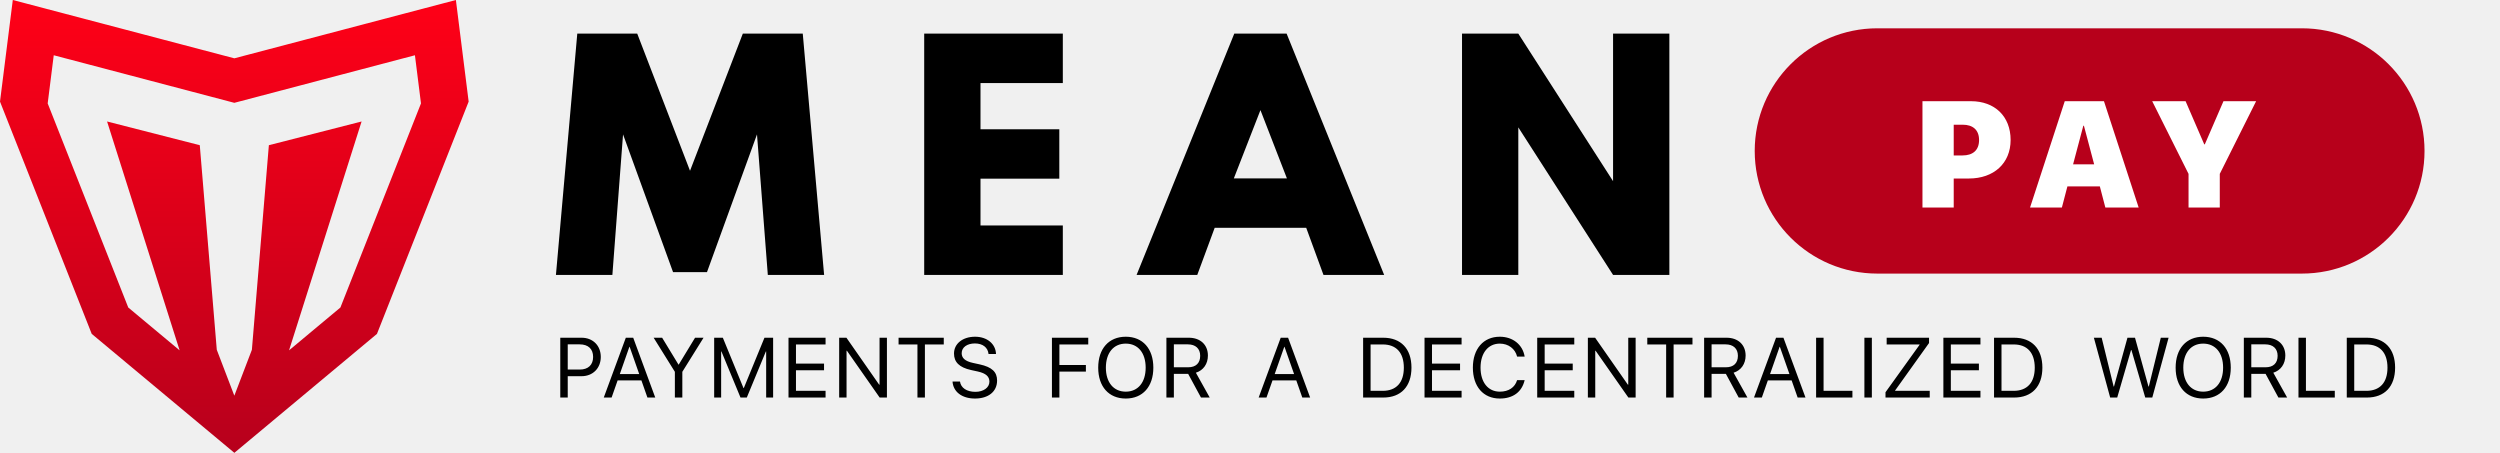
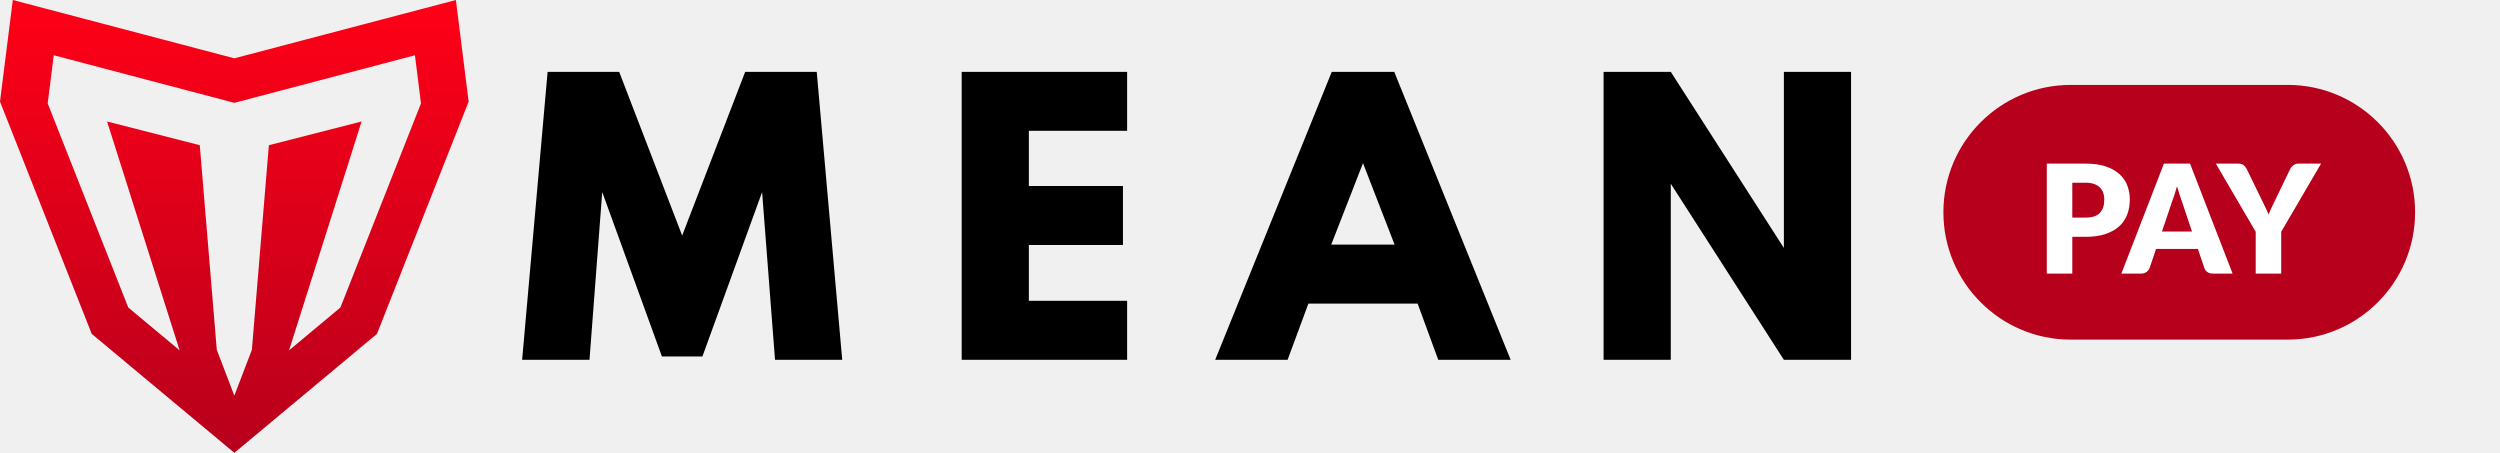
<svg xmlns="http://www.w3.org/2000/svg" width="265px" height="48px" viewBox="0 0 265 48" version="1.1">
  <defs>
    <linearGradient x1="50%" y1="0%" x2="50%" y2="100%" id="linearGradient-1">
      <stop stop-color="#FF0017" offset="0%" />
      <stop stop-color="#B7001C" offset="100%" />
    </linearGradient>
  </defs>
-   <g id="Mean-Pay-Logo-Raster" stroke="none" stroke-width="1" fill="none" fill-rule="evenodd">
+   <g id="Mean-Pay-Logo-Raster-2" stroke="none" stroke-width="1" fill="none" fill-rule="evenodd">
    <path d="M48.324,0 L24.84,6.182 L1.356,0 L0,10.77 L9.722,35.391 L24.842,48 L39.958,35.391 L49.677,10.77 L48.324,0 Z M43.982,5.857 L44.624,10.962 L36.083,32.596 L30.639,37.136 L38.329,12.877 L28.5,15.391 L26.7,37.076 L24.839,41.943 L22.979,37.076 L21.177,15.391 L11.35,12.877 L19.039,37.136 L13.595,32.596 L5.055,10.962 L5.697,5.857 L24.839,10.899 L43.982,5.857 Z" id="Fill-1-Copy" fill="url(#linearGradient-1)" />
-     <path d="M64.912,29.14 L66.043,14.245 L71.344,28.846 L74.94,28.846 L80.241,14.245 L81.388,29.14 L87.356,29.14 L85.093,3.565 L78.738,3.565 L73.142,18.104 L67.547,3.565 L61.192,3.565 L58.929,29.14 L64.912,29.14 Z M112.659,29.14 L112.659,23.901 L103.933,23.901 L103.933,18.941 L112.287,18.941 L112.287,13.702 L103.933,13.702 L103.933,8.804 L112.659,8.804 L112.659,3.565 L97.965,3.565 L97.965,29.14 L112.659,29.14 Z M126.911,29.14 L128.756,24.149 L138.459,24.149 L140.288,29.14 L146.72,29.14 L136.382,3.565 L130.833,3.565 L120.479,29.14 L126.911,29.14 Z M136.413,18.91 L130.786,18.91 L133.607,11.671 L136.413,18.91 Z M160.941,29.14 L160.941,13.501 L170.985,29.14 L176.953,29.14 L176.953,3.565 L170.985,3.565 L170.985,19.204 L160.941,3.565 L154.974,3.565 L154.974,29.14 L160.941,29.14 Z" id="MEAN" fill="#000000" fill-rule="nonzero" />
-     <path d="M60.18,42.14 L60.18,39.877 L61.644,39.877 C62.835,39.877 63.683,39.037 63.683,37.833 C63.683,36.634 62.844,35.799 61.653,35.799 L59.389,35.799 L59.389,42.14 L60.18,42.14 Z M61.446,39.174 L60.18,39.174 L60.18,36.502 L61.446,36.502 C62.356,36.502 62.87,36.994 62.87,37.833 C62.87,38.677 62.351,39.174 61.446,39.174 Z M64.83,42.14 L65.467,40.325 L67.99,40.325 L68.627,42.14 L69.457,42.14 L67.12,35.799 L66.337,35.799 L63.999,42.14 L64.83,42.14 Z M67.757,39.653 L65.7,39.653 L66.715,36.761 L66.742,36.761 L67.757,39.653 Z M72.327,42.14 L72.327,39.411 L74.577,35.799 L73.676,35.799 L71.945,38.646 L71.918,38.646 L70.187,35.799 L69.286,35.799 L71.536,39.411 L71.536,42.14 L72.327,42.14 Z M76.441,42.14 L76.441,37.253 L76.471,37.253 L78.493,42.14 L79.161,42.14 L81.182,37.253 L81.213,37.253 L81.213,42.14 L81.951,42.14 L81.951,35.799 L81.033,35.799 L78.844,41.134 L78.809,41.134 L76.621,35.799 L75.702,35.799 L75.702,42.14 L76.441,42.14 Z M87.51,42.14 L87.51,41.428 L84.373,41.428 L84.373,39.248 L87.348,39.248 L87.348,38.545 L84.373,38.545 L84.373,36.511 L87.51,36.511 L87.51,35.799 L83.582,35.799 L83.582,42.14 L87.51,42.14 Z M89.734,42.14 L89.734,37.179 L89.774,37.179 L93.245,42.14 L94.014,42.14 L94.014,35.799 L93.232,35.799 L93.232,40.778 L93.193,40.778 L89.721,35.799 L88.952,35.799 L88.952,42.14 L89.734,42.14 Z M98.04,42.14 L98.04,36.511 L100.039,36.511 L100.039,35.799 L95.249,35.799 L95.249,36.511 L97.249,36.511 L97.249,42.14 L98.04,42.14 Z M103.349,42.245 C104.768,42.245 105.691,41.512 105.691,40.338 C105.691,39.442 105.168,38.914 103.845,38.624 L103.142,38.471 C102.276,38.282 101.938,37.939 101.938,37.438 C101.938,36.792 102.549,36.405 103.34,36.405 C104.166,36.405 104.715,36.831 104.786,37.526 L105.577,37.526 C105.541,36.449 104.627,35.693 103.362,35.693 C102.048,35.693 101.125,36.427 101.125,37.473 C101.125,38.374 101.674,38.95 102.944,39.226 L103.647,39.38 C104.526,39.574 104.878,39.925 104.878,40.457 C104.878,41.081 104.254,41.534 103.393,41.534 C102.483,41.534 101.85,41.12 101.758,40.439 L100.967,40.439 C101.041,41.534 101.964,42.245 103.349,42.245 Z M112.296,42.14 L112.296,39.393 L115.104,39.393 L115.104,38.69 L112.296,38.69 L112.296,36.511 L115.355,36.511 L115.355,35.799 L111.505,35.799 L111.505,42.14 L112.296,42.14 Z M119.332,42.245 C121.129,42.245 122.254,40.984 122.254,38.972 C122.254,36.959 121.129,35.693 119.332,35.693 C117.535,35.693 116.41,36.959 116.41,38.972 C116.41,40.984 117.535,42.245 119.332,42.245 Z M119.332,41.516 C118.036,41.516 117.223,40.532 117.223,38.972 C117.223,37.407 118.036,36.423 119.332,36.423 C120.628,36.423 121.441,37.407 121.441,38.972 C121.441,40.532 120.628,41.516 119.332,41.516 Z M124.43,42.14 L124.43,39.631 L125.946,39.631 L127.304,42.14 L128.231,42.14 L126.763,39.508 C127.559,39.257 128.038,38.572 128.038,37.688 C128.038,36.546 127.238,35.799 126.016,35.799 L123.639,35.799 L123.639,42.14 L124.43,42.14 Z M125.946,38.932 L124.43,38.932 L124.43,36.502 L125.911,36.502 C126.728,36.502 127.22,36.954 127.22,37.715 C127.22,38.493 126.759,38.932 125.946,38.932 Z M134.247,42.14 L134.885,40.325 L137.407,40.325 L138.044,42.14 L138.875,42.14 L136.537,35.799 L135.755,35.799 L133.417,42.14 L134.247,42.14 Z M137.174,39.653 L135.117,39.653 L136.133,36.761 L136.159,36.761 L137.174,39.653 Z M146.623,42.14 C148.508,42.14 149.615,40.967 149.615,38.967 C149.615,36.972 148.503,35.799 146.623,35.799 L144.491,35.799 L144.491,42.14 L146.623,42.14 Z M146.57,41.428 L145.282,41.428 L145.282,36.511 L146.57,36.511 C148.011,36.511 148.807,37.39 148.807,38.976 C148.807,40.549 148.007,41.428 146.57,41.428 Z M154.928,42.14 L154.928,41.428 L151.791,41.428 L151.791,39.248 L154.766,39.248 L154.766,38.545 L151.791,38.545 L151.791,36.511 L154.928,36.511 L154.928,35.799 L151,35.799 L151,42.14 L154.928,42.14 Z M158.98,42.245 C160.382,42.245 161.323,41.547 161.613,40.294 L160.813,40.294 C160.584,41.068 159.916,41.516 158.985,41.516 C157.732,41.516 156.937,40.523 156.937,38.967 C156.937,37.425 157.741,36.423 158.98,36.423 C159.886,36.423 160.611,36.968 160.813,37.798 L161.613,37.798 C161.41,36.533 160.36,35.693 158.98,35.693 C157.244,35.693 156.124,36.976 156.124,38.967 C156.124,40.975 157.231,42.245 158.98,42.245 Z M166.873,42.14 L166.873,41.428 L163.735,41.428 L163.735,39.248 L166.71,39.248 L166.71,38.545 L163.735,38.545 L163.735,36.511 L166.873,36.511 L166.873,35.799 L162.944,35.799 L162.944,42.14 L166.873,42.14 Z M169.097,42.14 L169.097,37.179 L169.136,37.179 L172.608,42.14 L173.377,42.14 L173.377,35.799 L172.595,35.799 L172.595,40.778 L172.555,40.778 L169.083,35.799 L168.314,35.799 L168.314,42.14 L169.097,42.14 Z M177.402,42.14 L177.402,36.511 L179.402,36.511 L179.402,35.799 L174.612,35.799 L174.612,36.511 L176.611,36.511 L176.611,42.14 L177.402,42.14 Z M181.428,42.14 L181.428,39.631 L182.944,39.631 L184.302,42.14 L185.229,42.14 L183.761,39.508 C184.557,39.257 185.036,38.572 185.036,37.688 C185.036,36.546 184.236,35.799 183.014,35.799 L180.637,35.799 L180.637,42.14 L181.428,42.14 Z M182.944,38.932 L181.428,38.932 L181.428,36.502 L182.909,36.502 C183.726,36.502 184.218,36.954 184.218,37.715 C184.218,38.493 183.757,38.932 182.944,38.932 Z M186.754,42.14 L187.391,40.325 L189.914,40.325 L190.551,42.14 L191.382,42.14 L189.044,35.799 L188.261,35.799 L185.924,42.14 L186.754,42.14 Z M189.681,39.653 L187.624,39.653 L188.639,36.761 L188.666,36.761 L189.681,39.653 Z M196.356,42.14 L196.356,41.428 L193.298,41.428 L193.298,35.799 L192.507,35.799 L192.507,42.14 L196.356,42.14 Z M198.417,42.14 L198.417,35.799 L197.626,35.799 L197.626,42.14 L198.417,42.14 Z M204.552,42.14 L204.552,41.428 L200.878,41.428 L200.878,41.397 L204.478,36.361 L204.478,35.799 L199.986,35.799 L199.986,36.511 L203.48,36.511 L203.48,36.541 L199.863,41.578 L199.863,42.14 L204.552,42.14 Z M209.927,42.14 L209.927,41.428 L206.789,41.428 L206.789,39.248 L209.764,39.248 L209.764,38.545 L206.789,38.545 L206.789,36.511 L209.927,36.511 L209.927,35.799 L205.998,35.799 L205.998,42.14 L209.927,42.14 Z M213.5,42.14 C215.385,42.14 216.492,40.967 216.492,38.967 C216.492,36.972 215.381,35.799 213.5,35.799 L211.368,35.799 L211.368,42.14 L213.5,42.14 Z M213.447,41.428 L212.159,41.428 L212.159,36.511 L213.447,36.511 C214.888,36.511 215.684,37.39 215.684,38.976 C215.684,40.549 214.884,41.428 213.447,41.428 Z M224.425,42.14 L225.888,37.108 L225.932,37.108 L227.396,42.14 L228.143,42.14 L229.87,35.799 L229.044,35.799 L227.774,40.975 L227.738,40.975 L226.31,35.799 L225.51,35.799 L224.082,40.975 L224.047,40.975 L222.777,35.799 L221.951,35.799 L223.678,42.14 L224.425,42.14 Z M233.539,42.245 C235.337,42.245 236.462,40.984 236.462,38.972 C236.462,36.959 235.337,35.693 233.539,35.693 C231.742,35.693 230.617,36.959 230.617,38.972 C230.617,40.984 231.742,42.245 233.539,42.245 Z M233.539,41.516 C232.243,41.516 231.43,40.532 231.43,38.972 C231.43,37.407 232.243,36.423 233.539,36.423 C234.836,36.423 235.649,37.407 235.649,38.972 C235.649,40.532 234.836,41.516 233.539,41.516 Z M238.637,42.14 L238.637,39.631 L240.153,39.631 L241.511,42.14 L242.438,42.14 L240.97,39.508 C241.766,39.257 242.245,38.572 242.245,37.688 C242.245,36.546 241.445,35.799 240.223,35.799 L237.846,35.799 L237.846,42.14 L238.637,42.14 Z M240.153,38.932 L238.637,38.932 L238.637,36.502 L240.118,36.502 C240.935,36.502 241.428,36.954 241.428,37.715 C241.428,38.493 240.966,38.932 240.153,38.932 Z M247.488,42.14 L247.488,41.428 L244.429,41.428 L244.429,35.799 L243.638,35.799 L243.638,42.14 L247.488,42.14 Z M250.889,42.14 C252.774,42.14 253.882,40.967 253.882,38.967 C253.882,36.972 252.77,35.799 250.889,35.799 L248.758,35.799 L248.758,42.14 L250.889,42.14 Z M250.836,41.428 L249.549,41.428 L249.549,36.511 L250.836,36.511 C252.278,36.511 253.073,37.39 253.073,38.976 C253.073,40.549 252.273,41.428 250.836,41.428 Z" id="PAYMENTSFORADECENTRALIZEDWORLD" fill="#000000" fill-rule="nonzero" />
-     <g id="Group" transform="translate(186, 3)">
-       <rect id="Rectangle" fill="#B7001B" x="0" y="0" width="71" height="26" rx="13" />
-       <path d="M21.094,19 L21.094,15.922 L22.703,15.922 C25.336,15.922 27.125,14.32 27.125,11.836 C27.125,9.328 25.438,7.727 22.93,7.727 L17.781,7.727 L17.781,19 L21.094,19 Z M22.023,13.477 L21.094,13.477 L21.094,10.219 L22.047,10.219 C23.125,10.219 23.781,10.773 23.781,11.844 C23.781,12.922 23.125,13.477 22.023,13.477 Z M32.559,19 L33.145,16.758 L36.582,16.758 L37.168,19 L40.699,19 L37.02,7.727 L32.864,7.727 L29.184,19 L32.559,19 Z M35.981,14.422 L33.746,14.422 L34.832,10.328 L34.895,10.328 L35.981,14.422 Z M49.297,19 L49.297,15.43 L53.149,7.727 L49.688,7.727 L47.711,12.297 L47.649,12.297 L45.672,7.727 L42.133,7.727 L45.985,15.43 L45.985,19 L49.297,19 Z" id="PAY" fill="#FFFFFF" fill-rule="nonzero" />
+     <path d="M62.487,38.14 L63.837,20.361 L70.164,37.788 L74.456,37.788 L80.783,20.361 L82.152,38.14 L89.275,38.14 L86.574,7.615 L78.989,7.615 L72.31,24.968 L65.632,7.615 L58.047,7.615 L55.346,38.14 L62.487,38.14 Z M119.476,38.14 L119.476,31.887 L109.06,31.887 L109.06,25.967 L119.032,25.967 L119.032,19.714 L109.06,19.714 L109.06,13.868 L119.476,13.868 L119.476,7.615 L101.938,7.615 L101.938,38.14 L119.476,38.14 Z M136.486,38.14 L138.688,32.183 L150.269,32.183 L152.452,38.14 L160.129,38.14 L147.79,7.615 L141.167,7.615 L128.809,38.14 L136.486,38.14 Z M147.827,25.93 L141.111,25.93 L144.478,17.291 L147.827,25.93 Z M177.103,38.14 L177.103,19.474 L189.091,38.14 L196.213,38.14 L196.213,7.615 L189.091,7.615 L189.091,26.282 L177.103,7.615 L169.98,7.615 L169.98,38.14 L177.103,38.14 Z" id="MEAN" fill="#000000" fill-rule="nonzero" />
+     <g id="Group" transform="translate(206, 9)">
+       <rect id="Rectangle" fill="#B7001B" x="0" y="0" width="50" height="27" rx="13.5" />
+       <path d="M13.664,20 L13.664,16.104 L15.072,16.104 C15.877,16.104 16.575,16.007 17.164,15.812 C17.753,15.617 18.24,15.347 18.624,15 C19.008,14.653 19.293,14.237 19.48,13.752 C19.667,13.267 19.76,12.733 19.76,12.152 C19.76,11.613 19.669,11.112 19.488,10.648 C19.307,10.184 19.025,9.781 18.644,9.44 C18.263,9.099 17.777,8.831 17.188,8.636 C16.599,8.441 15.893,8.344 15.072,8.344 L15.072,8.344 L10.96,8.344 L10.96,20 L13.664,20 Z M15.072,14.064 L13.664,14.064 L13.664,10.368 L15.072,10.368 C15.413,10.368 15.708,10.411 15.956,10.496 C16.204,10.581 16.409,10.703 16.572,10.86 C16.735,11.017 16.856,11.205 16.936,11.424 C17.016,11.643 17.056,11.885 17.056,12.152 C17.056,12.755 16.901,13.224 16.592,13.56 C16.283,13.896 15.776,14.064 15.072,14.064 L15.072,14.064 Z M20.976,20 C21.2,20 21.389,19.94 21.544,19.82 C21.699,19.7 21.803,19.565 21.856,19.416 L21.856,19.416 L22.544,17.384 L26.976,17.384 L27.664,19.416 C27.723,19.587 27.828,19.727 27.98,19.836 C28.132,19.945 28.325,20 28.56,20 L28.56,20 L30.656,20 L26.144,8.344 L23.376,8.344 L18.864,20 L20.976,20 Z M26.352,15.544 L23.168,15.544 L24.24,12.368 C24.32,12.165 24.405,11.925 24.496,11.648 C24.587,11.371 24.675,11.069 24.76,10.744 C24.851,11.064 24.943,11.361 25.036,11.636 C25.129,11.911 25.211,12.149 25.28,12.352 L25.28,12.352 L26.352,15.544 Z M35.808,20 L35.808,15.568 L40.032,8.344 L37.632,8.344 C37.52,8.344 37.417,8.361 37.324,8.396 C37.231,8.431 37.148,8.476 37.076,8.532 C37.004,8.588 36.94,8.651 36.884,8.72 C36.828,8.789 36.784,8.859 36.752,8.928 L36.752,8.928 L35.12,12.32 C34.992,12.587 34.872,12.835 34.76,13.064 C34.648,13.293 34.552,13.523 34.472,13.752 C34.387,13.528 34.288,13.301 34.176,13.072 C34.064,12.843 33.941,12.592 33.808,12.32 L33.808,12.32 L32.16,8.928 C32.075,8.757 31.963,8.617 31.824,8.508 C31.685,8.399 31.499,8.344 31.264,8.344 L31.264,8.344 L28.88,8.344 L33.104,15.568 L33.104,20 L35.808,20 Z" id="PAY" fill="#FFFFFF" fill-rule="nonzero" />
    </g>
  </g>
</svg>
